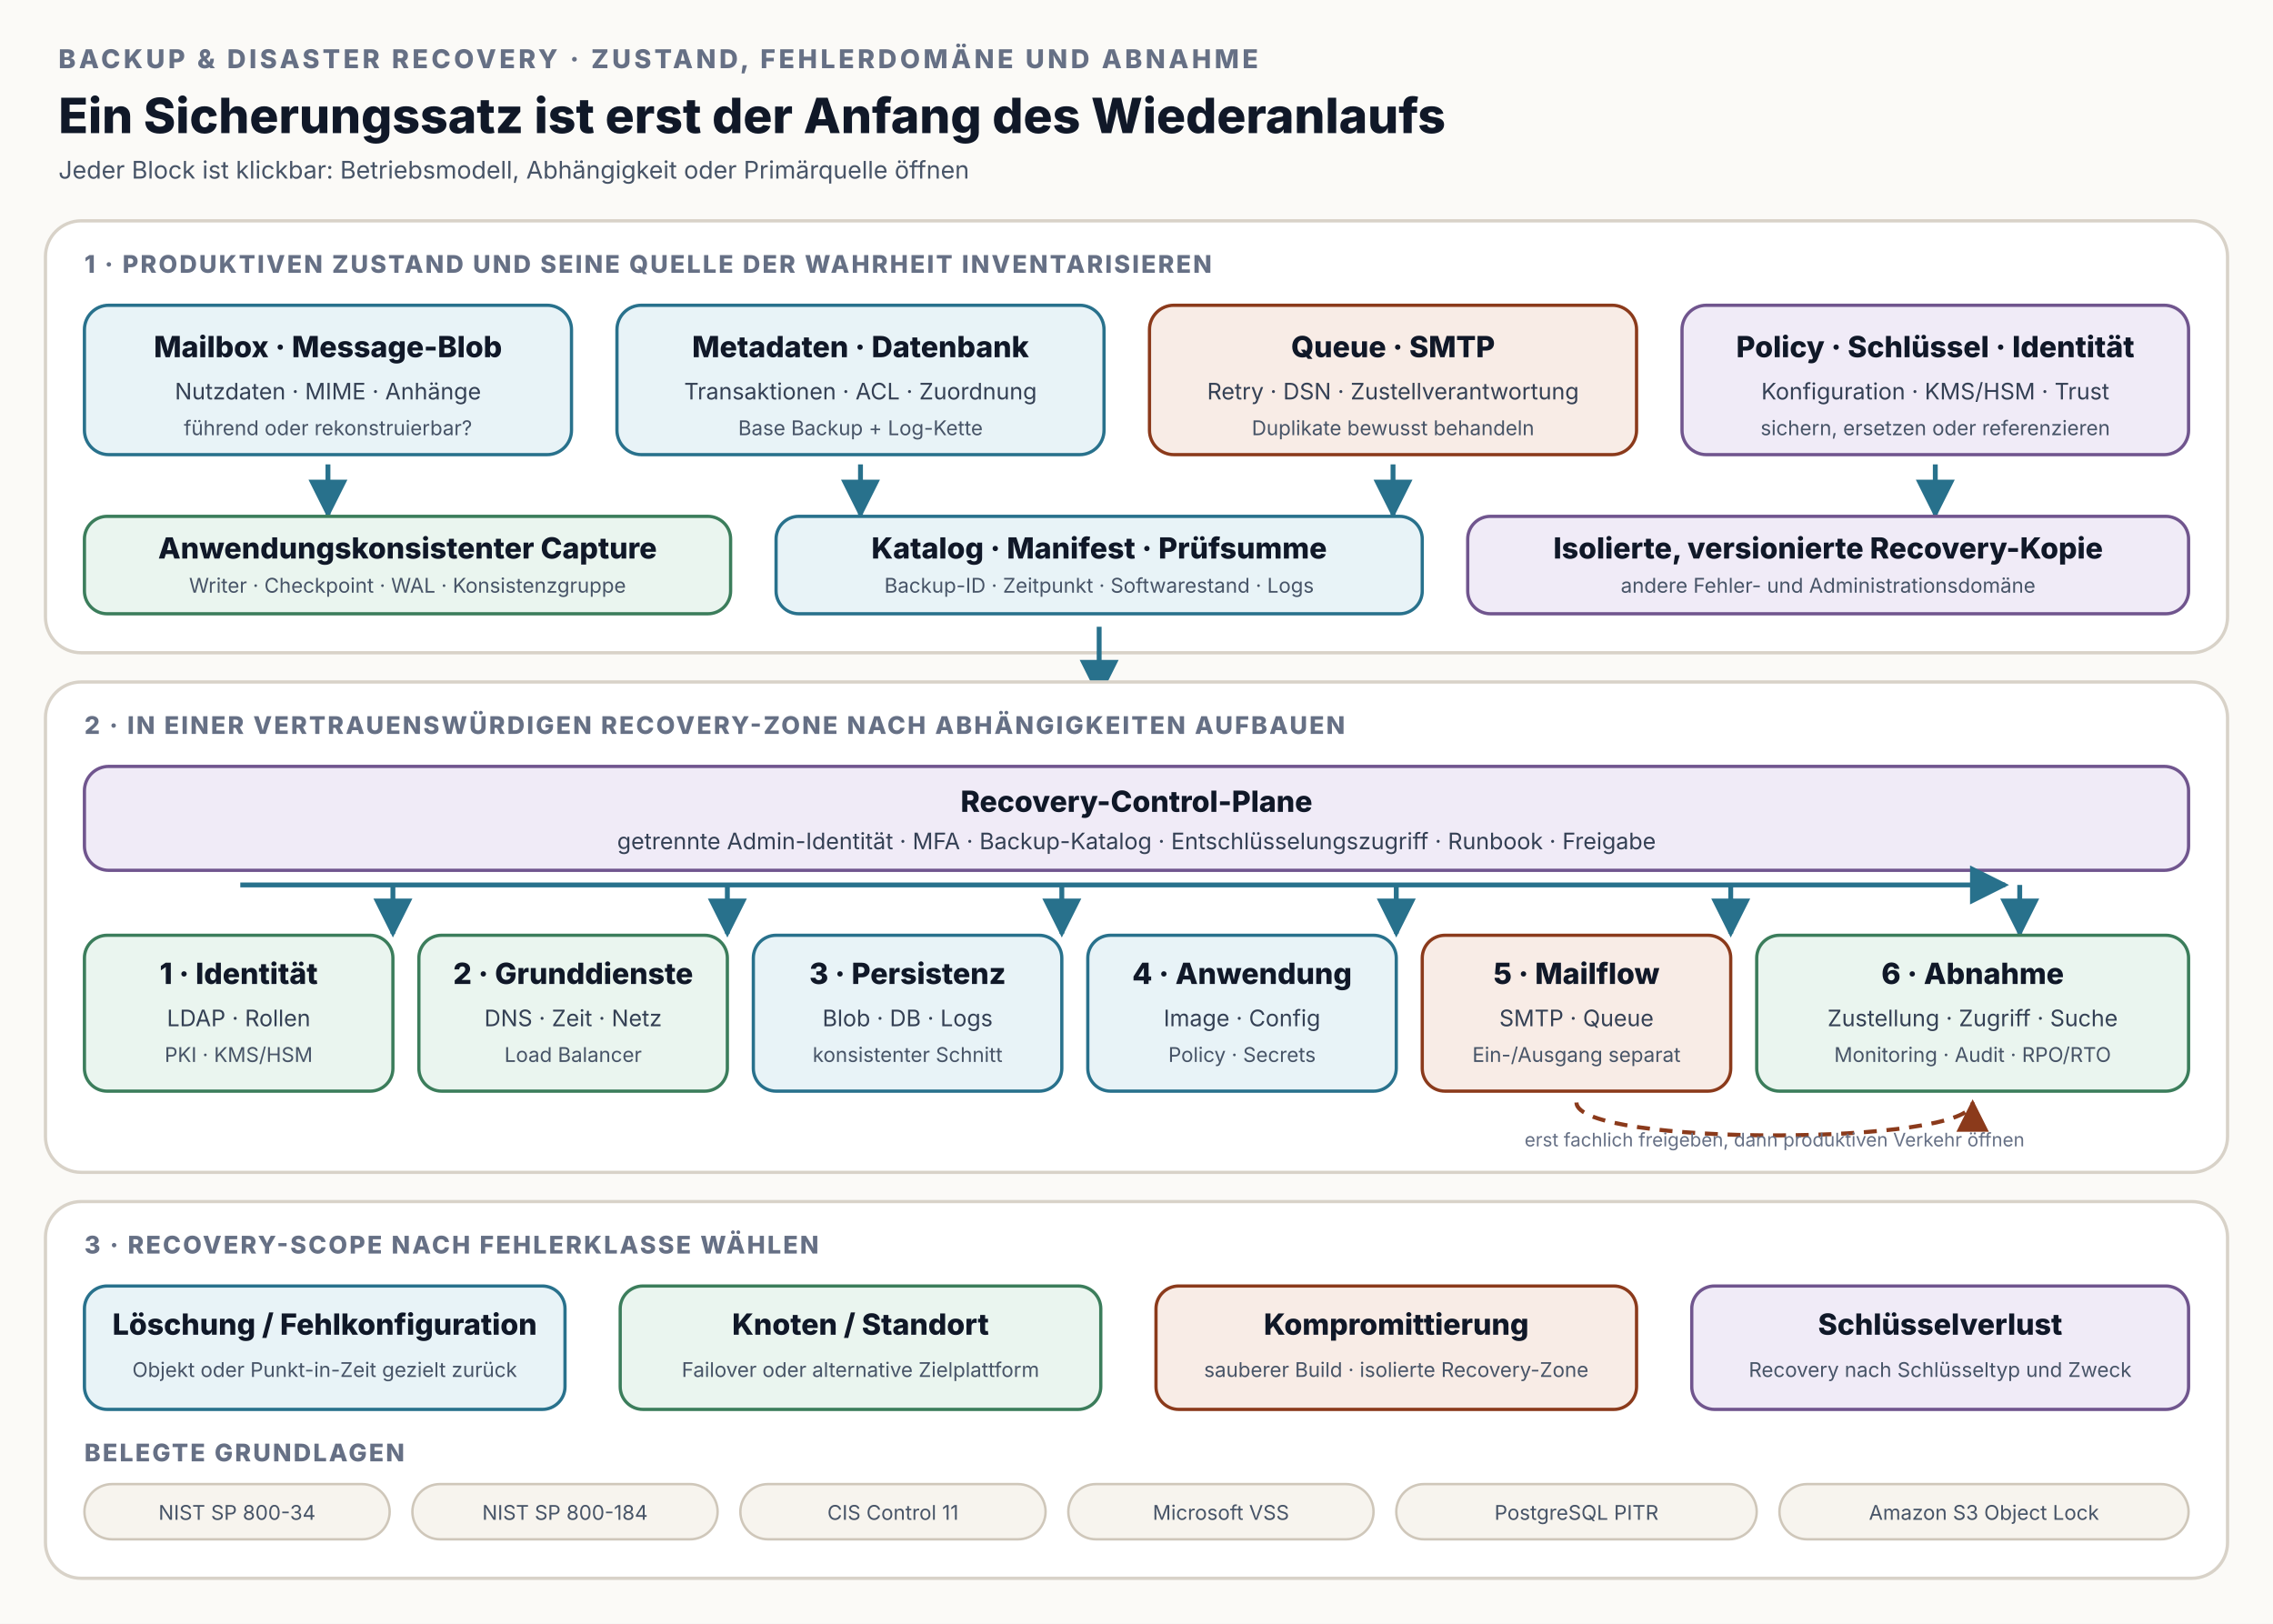
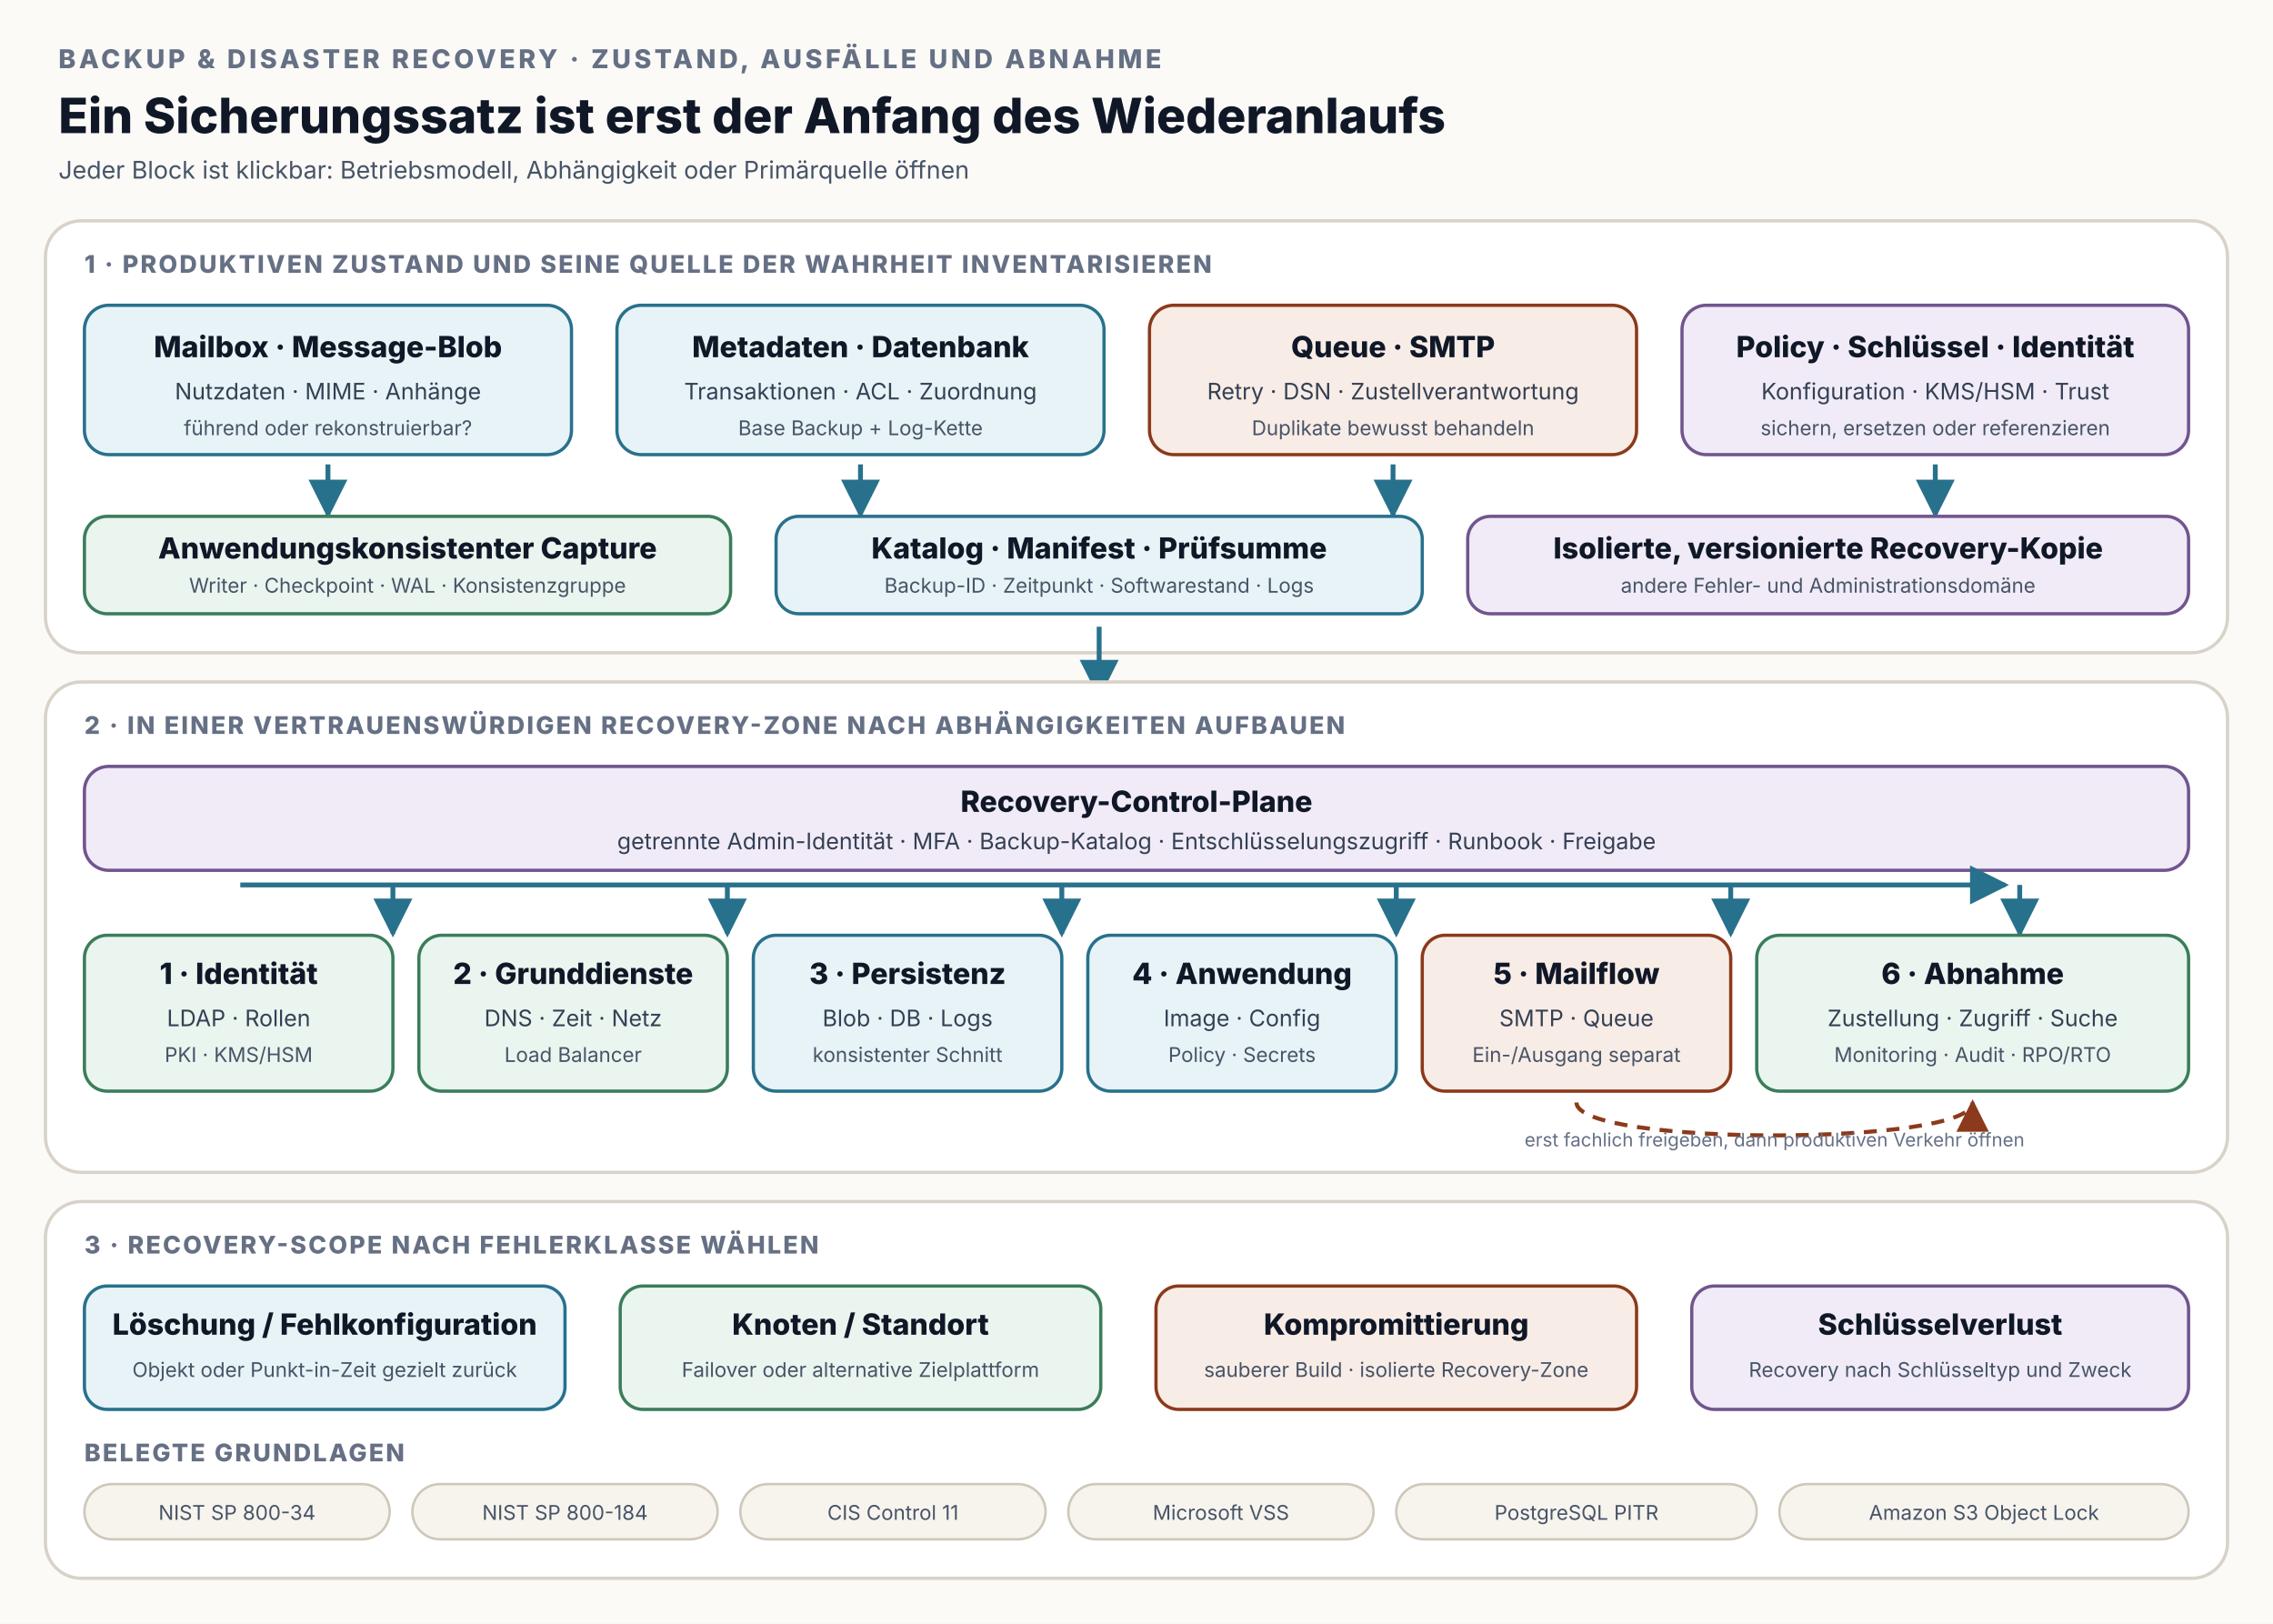
<svg xmlns="http://www.w3.org/2000/svg" width="1400" height="1000" viewBox="0 0 1400 1000" role="img" aria-labelledby="title desc">
  <style>
    :root { color-scheme: light; }
    text { font-family: Inter, ui-sans-serif, system-ui, -apple-system, BlinkMacSystemFont, "Segoe UI", sans-serif; fill: #101828; }
    .eyebrow { font-size: 16px; font-weight: 800; letter-spacing: 2px; fill: #667085; }
    .title { font-size: 30px; font-weight: 800; }
    .subtitle { font-size: 15px; fill: #475467; }
    .section { font-size: 15px; font-weight: 800; letter-spacing: 1.25px; fill: #667085; }
    .label { font-size: 18px; font-weight: 800; }
    .body { font-size: 14px; fill: #344054; }
    .small { font-size: 12.5px; fill: #475467; }
    .tiny { font-size: 11.5px; fill: #667085; }
    .frame { fill: #fff; stroke: #d8d2c8; stroke-width: 2; }
    .hit { fill: #f7f4ee; stroke: #cfc7ba; stroke-width: 2; transition: fill .18s ease, stroke .18s ease, transform .18s ease; transform-box: fill-box; transform-origin: center; }
    .hit-blue { fill: #e8f3f7; stroke: #28718c; }
    .hit-green { fill: #eaf5ef; stroke: #3b7d5b; }
    .hit-red { fill: #f8ece6; stroke: #8b3a1b; }
    .hit-violet { fill: #f0ebf7; stroke: #70558e; }
    .chip { fill: #f7f4ee; stroke: #cfc7ba; stroke-width: 1.5; transition: fill .18s ease, stroke .18s ease; }
    .arrow { stroke: #28718c; stroke-width: 3; fill: none; marker-end: url(#arrow); }
    .arrow-dashed { stroke: #8b3a1b; stroke-width: 2.5; stroke-dasharray: 8 6; fill: none; marker-end: url(#arrowRed); }
    a { cursor: pointer; outline: none; }
    a:hover .hit, a:focus .hit { fill: #d9edf4; stroke: #0d6a8a; transform: translateY(-3px); }
    a:hover .hit-green, a:focus .hit-green { fill: #d5ecdf; stroke: #246844; }
    a:hover .hit-red, a:focus .hit-red { fill: #f3d8cc; stroke: #7a2d12; }
    a:hover .hit-violet, a:focus .hit-violet { fill: #e3d8ef; stroke: #5c3e7e; }
    a:hover .chip, a:focus .chip { fill: #d9edf4; stroke: #0d6a8a; }
    a:hover text, a:focus text { fill: #064c66; }
  </style>
  <defs>
    <marker id="arrow" viewBox="0 0 10 10" refX="9" refY="5" markerWidth="8" markerHeight="8" orient="auto-start-reverse">
      <path d="M0 0 L10 5 L0 10 z" fill="#28718c" />
    </marker>
    <marker id="arrowRed" viewBox="0 0 10 10" refX="9" refY="5" markerWidth="8" markerHeight="8" orient="auto-start-reverse">
      <path d="M0 0 L10 5 L0 10 z" fill="#8b3a1b" />
    </marker>
  </defs>
  <rect width="1400" height="1000" fill="#fbfaf7" />
-   <text class="eyebrow" x="36" y="42">BACKUP &amp; DISASTER RECOVERY · ZUSTAND, FEHLERDOMÄNE UND ABNAHME</text>
+   <text class="eyebrow" x="36" y="42">BACKUP &amp; DISASTER RECOVERY · ZUSTAND, AUSFÄLLE UND ABNAHME</text>
  <text class="title" x="36" y="82">Ein Sicherungssatz ist erst der Anfang des Wiederanlaufs</text>
  <text class="subtitle" x="36" y="110">Jeder Block ist klickbar: Betriebsmodell, Abhängigkeit oder Primärquelle öffnen</text>
  <rect class="frame" x="28" y="136" width="1344" height="266" rx="22" />
  <text class="section" x="52" y="168">1 · PRODUKTIVEN ZUSTAND UND SEINE QUELLE DER WAHRHEIT INVENTARISIEREN</text>
-   <a href="/kb/backup-dr#zustandsinventar-einer-messaging-plattform" target="_top" tabindex="0" aria-label="Mailbox · Message-Blob – Nutzdaten · MIME · Anhänge – führend oder rekonstruierbar?">
+   <a data-link-hint="1" href="/kb/backup-dr#zustandsinventar-einer-messaging-plattform" target="_top" tabindex="0" aria-label="Mailbox · Message-Blob – Nutzdaten · MIME · Anhänge – führend oder rekonstruierbar?">
    <rect class="hit hit-blue" x="52" y="188" width="300" height="92" rx="15" />
    <text class="label" x="202" y="220" text-anchor="middle">Mailbox · Message-Blob</text>
    <text class="body" x="202" y="246" text-anchor="middle">Nutzdaten · MIME · Anhänge</text>
    <text class="small" x="202" y="268" text-anchor="middle">führend oder rekonstruierbar?</text>
  </a>
-   <a href="https://www.postgresql.org/docs/17/continuous-archiving.html" target="_top" tabindex="0" aria-label="Metadaten · Datenbank – Transaktionen · ACL · Zuordnung – Base Backup + Log-Kette">
+   <a data-link-hint="2" href="https://www.postgresql.org/docs/17/continuous-archiving.html" target="_top" tabindex="0" aria-label="Metadaten · Datenbank – Transaktionen · ACL · Zuordnung – Base Backup + Log-Kette">
    <rect class="hit hit-blue" x="380" y="188" width="300" height="92" rx="15" />
    <text class="label" x="530" y="220" text-anchor="middle">Metadaten · Datenbank</text>
    <text class="body" x="530" y="246" text-anchor="middle">Transaktionen · ACL · Zuordnung</text>
    <text class="small" x="530" y="268" text-anchor="middle">Base Backup + Log-Kette</text>
  </a>
-   <a href="/kb/smtp" target="_top" tabindex="0" aria-label="Queue · SMTP – Retry · DSN · Zustellverantwortung – Duplikate bewusst behandeln">
+   <a data-link-hint="3" href="/kb/smtp" target="_top" tabindex="0" aria-label="Queue · SMTP – Retry · DSN · Zustellverantwortung – Duplikate bewusst behandeln">
    <rect class="hit hit-red" x="708" y="188" width="300" height="92" rx="15" />
    <text class="label" x="858" y="220" text-anchor="middle">Queue · SMTP</text>
    <text class="body" x="858" y="246" text-anchor="middle">Retry · DSN · Zustellverantwortung</text>
    <text class="small" x="858" y="268" text-anchor="middle">Duplikate bewusst behandeln</text>
  </a>
-   <a href="/kb/verschluesselung" target="_top" tabindex="0" aria-label="Policy · Schlüssel · Identität – Konfiguration · KMS/HSM · Trust – sichern, ersetzen oder referenzieren">
+   <a data-link-hint="4" href="/kb/verschluesselung" target="_top" tabindex="0" aria-label="Policy · Schlüssel · Identität – Konfiguration · KMS/HSM · Trust – sichern, ersetzen oder referenzieren">
    <rect class="hit hit-violet" x="1036" y="188" width="312" height="92" rx="15" />
    <text class="label" x="1192" y="220" text-anchor="middle">Policy · Schlüssel · Identität</text>
    <text class="body" x="1192" y="246" text-anchor="middle">Konfiguration · KMS/HSM · Trust</text>
    <text class="small" x="1192" y="268" text-anchor="middle">sichern, ersetzen oder referenzieren</text>
  </a>
  <path class="arrow" d="M202 286 V317" />
  <path class="arrow" d="M530 286 V317" />
  <path class="arrow" d="M858 286 V317" />
  <path class="arrow" d="M1192 286 V317" />
-   <a href="https://learn.microsoft.com/en-us/windows-server/storage/file-server/volume-shadow-copy-service" target="_top" tabindex="0" aria-label="Anwendungskonsistenter Capture – Writer · Checkpoint · WAL · Konsistenzgruppe">
+   <a data-link-hint="5" href="https://learn.microsoft.com/en-us/windows-server/storage/file-server/volume-shadow-copy-service" target="_top" tabindex="0" aria-label="Anwendungskonsistenter Capture – Writer · Checkpoint · WAL · Konsistenzgruppe">
    <rect class="hit hit-green" x="52" y="318" width="398" height="60" rx="14" />
    <text class="label" x="251" y="344" text-anchor="middle">Anwendungskonsistenter Capture</text>
    <text class="small" x="251" y="365" text-anchor="middle">Writer · Checkpoint · WAL · Konsistenzgruppe</text>
  </a>
-   <a href="/kb/backup-dr#schutzarchitektur-getrennt-isoliert-und-überprüfbar" target="_top" tabindex="0" aria-label="Katalog · Manifest · Prüfsumme – Backup-ID · Zeitpunkt · Softwarestand · Logs">
+   <a data-link-hint="6" href="/kb/backup-dr#schutzarchitektur-getrennt-isoliert-und-überprüfbar" target="_top" tabindex="0" aria-label="Katalog · Manifest · Prüfsumme – Backup-ID · Zeitpunkt · Softwarestand · Logs">
    <rect class="hit hit-blue" x="478" y="318" width="398" height="60" rx="14" />
    <text class="label" x="677" y="344" text-anchor="middle">Katalog · Manifest · Prüfsumme</text>
    <text class="small" x="677" y="365" text-anchor="middle">Backup-ID · Zeitpunkt · Softwarestand · Logs</text>
  </a>
-   <a href="https://cas8.docs.cisecurity.org/en/latest/source/Controls11/" target="_top" tabindex="0" aria-label="Isolierte, versionierte Recovery-Kopie – andere Fehler- und Administrationsdomäne">
+   <a data-link-hint="7" href="https://cas8.docs.cisecurity.org/en/latest/source/Controls11/" target="_top" tabindex="0" aria-label="Isolierte, versionierte Recovery-Kopie – andere Fehler- und Administrationsdomäne">
    <rect class="hit hit-violet" x="904" y="318" width="444" height="60" rx="14" />
    <text class="label" x="1126" y="344" text-anchor="middle">Isolierte, versionierte Recovery-Kopie</text>
    <text class="small" x="1126" y="365" text-anchor="middle">andere Fehler- und Administrationsdomäne</text>
  </a>
  <path class="arrow" d="M677 386 V428" />
  <rect class="frame" x="28" y="420" width="1344" height="302" rx="22" />
  <text class="section" x="52" y="452">2 · IN EINER VERTRAUENSWÜRDIGEN RECOVERY-ZONE NACH ABHÄNGIGKEITEN AUFBAUEN</text>
-   <a href="/kb/backup-dr#wiederanlauf-folgt-der-abhängigkeitsgrafik" target="_top" tabindex="0" aria-label="Recovery-Control-Plane – getrennte Admin-Identität · MFA · Backup-Katalog · Entschlüsselungszugriff · Runbook · Freigabe">
+   <a data-link-hint="8" href="/kb/backup-dr#wiederanlauf-folgt-der-abhängigkeitsgrafik" target="_top" tabindex="0" aria-label="Recovery-Control-Plane – getrennte Admin-Identität · MFA · Backup-Katalog · Entschlüsselungszugriff · Runbook · Freigabe">
    <rect class="hit hit-violet" x="52" y="472" width="1296" height="64" rx="15" />
    <text class="label" x="700" y="500" text-anchor="middle">Recovery-Control-Plane</text>
    <text class="body" x="700" y="523" text-anchor="middle">getrennte Admin-Identität · MFA · Backup-Katalog · Entschlüsselungszugriff · Runbook · Freigabe</text>
  </a>
  <path class="arrow" d="M148 545 H1235" />
  <path class="arrow" d="M242 545 V575" />
  <path class="arrow" d="M448 545 V575" />
  <path class="arrow" d="M654 545 V575" />
  <path class="arrow" d="M860 545 V575" />
  <path class="arrow" d="M1066 545 V575" />
  <path class="arrow" d="M1244 545 V575" />
-   <a href="/kb/ldap" target="_top" tabindex="0" aria-label="1 · Identität – LDAP · Rollen – PKI · KMS/HSM">
+   <a data-link-hint="9" href="/kb/ldap" target="_top" tabindex="0" aria-label="1 · Identität – LDAP · Rollen – PKI · KMS/HSM">
    <rect class="hit hit-green" x="52" y="576" width="190" height="96" rx="14" />
    <text class="label" x="147" y="606" text-anchor="middle">1 · Identität</text>
    <text class="body" x="147" y="632" text-anchor="middle">LDAP · Rollen</text>
    <text class="small" x="147" y="654" text-anchor="middle">PKI · KMS/HSM</text>
  </a>
-   <a href="/kb/dns" target="_top" tabindex="0" aria-label="2 · Grunddienste – DNS · Zeit · Netz – Load Balancer">
+   <a data-link-hint="10" href="/kb/dns" target="_top" tabindex="0" aria-label="2 · Grunddienste – DNS · Zeit · Netz – Load Balancer">
    <rect class="hit hit-green" x="258" y="576" width="190" height="96" rx="14" />
    <text class="label" x="353" y="606" text-anchor="middle">2 · Grunddienste</text>
    <text class="body" x="353" y="632" text-anchor="middle">DNS · Zeit · Netz</text>
    <text class="small" x="353" y="654" text-anchor="middle">Load Balancer</text>
  </a>
-   <a href="https://www.postgresql.org/docs/17/continuous-archiving.html" target="_top" tabindex="0" aria-label="3 · Persistenz – Blob · DB · Logs – konsistenter Schnitt">
+   <a data-link-hint="11" href="https://www.postgresql.org/docs/17/continuous-archiving.html" target="_top" tabindex="0" aria-label="3 · Persistenz – Blob · DB · Logs – konsistenter Schnitt">
    <rect class="hit hit-blue" x="464" y="576" width="190" height="96" rx="14" />
    <text class="label" x="559" y="606" text-anchor="middle">3 · Persistenz</text>
    <text class="body" x="559" y="632" text-anchor="middle">Blob · DB · Logs</text>
    <text class="small" x="559" y="654" text-anchor="middle">konsistenter Schnitt</text>
  </a>
-   <a href="/kb/backup-dr#wiederanlauf-folgt-der-abhängigkeitsgrafik" target="_top" tabindex="0" aria-label="4 · Anwendung – Image · Config – Policy · Secrets">
+   <a data-link-hint="12" href="/kb/backup-dr#wiederanlauf-folgt-der-abhängigkeitsgrafik" target="_top" tabindex="0" aria-label="4 · Anwendung – Image · Config – Policy · Secrets">
    <rect class="hit hit-blue" x="670" y="576" width="190" height="96" rx="14" />
    <text class="label" x="765" y="606" text-anchor="middle">4 · Anwendung</text>
    <text class="body" x="765" y="632" text-anchor="middle">Image · Config</text>
    <text class="small" x="765" y="654" text-anchor="middle">Policy · Secrets</text>
  </a>
-   <a href="/kb/smtp" target="_top" tabindex="0" aria-label="5 · Mailflow – SMTP · Queue – Ein-/Ausgang separat">
+   <a data-link-hint="13" href="/kb/smtp" target="_top" tabindex="0" aria-label="5 · Mailflow – SMTP · Queue – Ein-/Ausgang separat">
    <rect class="hit hit-red" x="876" y="576" width="190" height="96" rx="14" />
    <text class="label" x="971" y="606" text-anchor="middle">5 · Mailflow</text>
    <text class="body" x="971" y="632" text-anchor="middle">SMTP · Queue</text>
    <text class="small" x="971" y="654" text-anchor="middle">Ein-/Ausgang separat</text>
  </a>
-   <a href="/kb/backup-dr#restore-tests-messen-den-dienst-nicht-das-medium" target="_top" tabindex="0" aria-label="6 · Abnahme – Zustellung · Zugriff · Suche – Monitoring · Audit · RPO/RTO">
+   <a data-link-hint="14" href="/kb/backup-dr#restore-tests-messen-den-dienst-nicht-das-medium" target="_top" tabindex="0" aria-label="6 · Abnahme – Zustellung · Zugriff · Suche – Monitoring · Audit · RPO/RTO">
    <rect class="hit hit-green" x="1082" y="576" width="266" height="96" rx="14" />
    <text class="label" x="1215" y="606" text-anchor="middle">6 · Abnahme</text>
    <text class="body" x="1215" y="632" text-anchor="middle">Zustellung · Zugriff · Suche</text>
    <text class="small" x="1215" y="654" text-anchor="middle">Monitoring · Audit · RPO/RTO</text>
  </a>
  <path class="arrow-dashed" d="M971 679 C971 706 1215 706 1215 679" />
  <text class="tiny" x="1093" y="706" text-anchor="middle">erst fachlich freigeben, dann produktiven Verkehr öffnen</text>
  <rect class="frame" x="28" y="740" width="1344" height="232" rx="22" />
  <text class="section" x="52" y="772">3 · RECOVERY-SCOPE NACH FEHLERKLASSE WÄHLEN</text>
-   <a href="/kb/backup-dr#fehlerbilder-und-passende-recovery-scope" target="_top" tabindex="0" aria-label="Löschung / Fehlkonfiguration – Objekt oder Punkt-in-Zeit gezielt zurück">
+   <a data-link-hint="15" href="/kb/backup-dr#fehlerbilder-und-passende-recovery-scope" target="_top" tabindex="0" aria-label="Löschung / Fehlkonfiguration – Objekt oder Punkt-in-Zeit gezielt zurück">
    <rect class="hit hit-blue" x="52" y="792" width="296" height="76" rx="14" />
    <text class="label" x="200" y="822" text-anchor="middle">Löschung / Fehlkonfiguration</text>
    <text class="small" x="200" y="848" text-anchor="middle">Objekt oder Punkt-in-Zeit gezielt zurück</text>
  </a>
-   <a href="/kb/backup-dr#fehlerbilder-und-passende-recovery-scope" target="_top" tabindex="0" aria-label="Knoten / Standort – Failover oder alternative Zielplattform">
+   <a data-link-hint="16" href="/kb/backup-dr#fehlerbilder-und-passende-recovery-scope" target="_top" tabindex="0" aria-label="Knoten / Standort – Failover oder alternative Zielplattform">
    <rect class="hit hit-green" x="382" y="792" width="296" height="76" rx="14" />
    <text class="label" x="530" y="822" text-anchor="middle">Knoten / Standort</text>
    <text class="small" x="530" y="848" text-anchor="middle">Failover oder alternative Zielplattform</text>
  </a>
-   <a href="https://www.cisa.gov/stopransomware/ransomware-guide" target="_top" tabindex="0" aria-label="Kompromittierung – sauberer Build · isolierte Recovery-Zone">
+   <a data-link-hint="17" href="https://www.cisa.gov/stopransomware/ransomware-guide" target="_top" tabindex="0" aria-label="Kompromittierung – sauberer Build · isolierte Recovery-Zone">
    <rect class="hit hit-red" x="712" y="792" width="296" height="76" rx="14" />
    <text class="label" x="860" y="822" text-anchor="middle">Kompromittierung</text>
    <text class="small" x="860" y="848" text-anchor="middle">sauberer Build · isolierte Recovery-Zone</text>
  </a>
-   <a href="https://nvlpubs.nist.gov/nistpubs/SpecialPublications/NIST.SP.800-57pt1r5.pdf" target="_top" tabindex="0" aria-label="Schlüsselverlust – Recovery nach Schlüsseltyp und Zweck">
+   <a data-link-hint="18" href="https://nvlpubs.nist.gov/nistpubs/SpecialPublications/NIST.SP.800-57pt1r5.pdf" target="_top" tabindex="0" aria-label="Schlüsselverlust – Recovery nach Schlüsseltyp und Zweck">
    <rect class="hit hit-violet" x="1042" y="792" width="306" height="76" rx="14" />
    <text class="label" x="1195" y="822" text-anchor="middle">Schlüsselverlust</text>
    <text class="small" x="1195" y="848" text-anchor="middle">Recovery nach Schlüsseltyp und Zweck</text>
  </a>
  <text class="section" x="52" y="900">BELEGTE GRUNDLAGEN</text>
-   <a href="https://csrc.nist.gov/pubs/sp/800/34/r1/upd1/final" target="_top" tabindex="0" aria-label="NIST SP 800-34">
+   <a data-link-hint="19" href="https://csrc.nist.gov/pubs/sp/800/34/r1/upd1/final" target="_top" tabindex="0" aria-label="NIST SP 800-34">
    <rect class="chip" x="52" y="914" width="188" height="34" rx="17" />
    <text class="small" x="146" y="936" text-anchor="middle">NIST SP 800-34</text>
  </a>
-   <a href="https://www.nist.gov/publications/guide-cybersecurity-event-recovery" target="_top" tabindex="0" aria-label="NIST SP 800-184">
+   <a data-link-hint="20" href="https://www.nist.gov/publications/guide-cybersecurity-event-recovery" target="_top" tabindex="0" aria-label="NIST SP 800-184">
    <rect class="chip" x="254" y="914" width="188" height="34" rx="17" />
    <text class="small" x="348" y="936" text-anchor="middle">NIST SP 800-184</text>
  </a>
-   <a href="https://cas8.docs.cisecurity.org/en/latest/source/Controls11/" target="_top" tabindex="0" aria-label="CIS Control 11">
+   <a data-link-hint="21" href="https://cas8.docs.cisecurity.org/en/latest/source/Controls11/" target="_top" tabindex="0" aria-label="CIS Control 11">
    <rect class="chip" x="456" y="914" width="188" height="34" rx="17" />
    <text class="small" x="550" y="936" text-anchor="middle">CIS Control 11</text>
  </a>
-   <a href="https://learn.microsoft.com/en-us/windows-server/storage/file-server/volume-shadow-copy-service" target="_top" tabindex="0" aria-label="Microsoft VSS">
+   <a data-link-hint="22" href="https://learn.microsoft.com/en-us/windows-server/storage/file-server/volume-shadow-copy-service" target="_top" tabindex="0" aria-label="Microsoft VSS">
    <rect class="chip" x="658" y="914" width="188" height="34" rx="17" />
    <text class="small" x="752" y="936" text-anchor="middle">Microsoft VSS</text>
  </a>
-   <a href="https://www.postgresql.org/docs/17/continuous-archiving.html" target="_top" tabindex="0" aria-label="PostgreSQL PITR">
+   <a data-link-hint="23" href="https://www.postgresql.org/docs/17/continuous-archiving.html" target="_top" tabindex="0" aria-label="PostgreSQL PITR">
    <rect class="chip" x="860" y="914" width="222" height="34" rx="17" />
    <text class="small" x="971" y="936" text-anchor="middle">PostgreSQL PITR</text>
  </a>
-   <a href="https://docs.aws.amazon.com/AmazonS3/latest/userguide/object-lock.html" target="_top" tabindex="0" aria-label="Amazon S3 Object Lock">
+   <a data-link-hint="24" href="https://docs.aws.amazon.com/AmazonS3/latest/userguide/object-lock.html" target="_top" tabindex="0" aria-label="Amazon S3 Object Lock">
    <rect class="chip" x="1096" y="914" width="252" height="34" rx="17" />
    <text class="small" x="1222" y="936" text-anchor="middle">Amazon S3 Object Lock</text>
  </a>
+   <style>
+     .link-target-ui{opacity:0;transition:opacity .12s ease;pointer-events:none}
+     svg:has(a[href]:hover) .link-target-ui,svg:has(a[href]:focus) .link-target-ui{opacity:1}
+     .link-target-backdrop{fill:#13263a;stroke:#ffffff;stroke-width:2}
+     .link-target-copy{opacity:0}
+     .link-target-label{font:700 16px system-ui,-apple-system,"Segoe UI",sans-serif;fill:#ffffff}
+     .link-target-address{font:500 12px ui-monospace,"SFMono-Regular",Consolas,monospace;fill:#bfe7ff}
+ svg:has(a[data-link-hint="1"]:hover) .link-target-copy-1,svg:has(a[data-link-hint="1"]:focus) .link-target-copy-1{opacity:1}
+ svg:has(a[data-link-hint="2"]:hover) .link-target-copy-2,svg:has(a[data-link-hint="2"]:focus) .link-target-copy-2{opacity:1}
+ svg:has(a[data-link-hint="3"]:hover) .link-target-copy-3,svg:has(a[data-link-hint="3"]:focus) .link-target-copy-3{opacity:1}
+ svg:has(a[data-link-hint="4"]:hover) .link-target-copy-4,svg:has(a[data-link-hint="4"]:focus) .link-target-copy-4{opacity:1}
+ svg:has(a[data-link-hint="5"]:hover) .link-target-copy-5,svg:has(a[data-link-hint="5"]:focus) .link-target-copy-5{opacity:1}
+ svg:has(a[data-link-hint="6"]:hover) .link-target-copy-6,svg:has(a[data-link-hint="6"]:focus) .link-target-copy-6{opacity:1}
+ svg:has(a[data-link-hint="7"]:hover) .link-target-copy-7,svg:has(a[data-link-hint="7"]:focus) .link-target-copy-7{opacity:1}
+ svg:has(a[data-link-hint="8"]:hover) .link-target-copy-8,svg:has(a[data-link-hint="8"]:focus) .link-target-copy-8{opacity:1}
+ svg:has(a[data-link-hint="9"]:hover) .link-target-copy-9,svg:has(a[data-link-hint="9"]:focus) .link-target-copy-9{opacity:1}
+ svg:has(a[data-link-hint="10"]:hover) .link-target-copy-10,svg:has(a[data-link-hint="10"]:focus) .link-target-copy-10{opacity:1}
+ svg:has(a[data-link-hint="11"]:hover) .link-target-copy-11,svg:has(a[data-link-hint="11"]:focus) .link-target-copy-11{opacity:1}
+ svg:has(a[data-link-hint="12"]:hover) .link-target-copy-12,svg:has(a[data-link-hint="12"]:focus) .link-target-copy-12{opacity:1}
+ svg:has(a[data-link-hint="13"]:hover) .link-target-copy-13,svg:has(a[data-link-hint="13"]:focus) .link-target-copy-13{opacity:1}
+ svg:has(a[data-link-hint="14"]:hover) .link-target-copy-14,svg:has(a[data-link-hint="14"]:focus) .link-target-copy-14{opacity:1}
+ svg:has(a[data-link-hint="15"]:hover) .link-target-copy-15,svg:has(a[data-link-hint="15"]:focus) .link-target-copy-15{opacity:1}
+ svg:has(a[data-link-hint="16"]:hover) .link-target-copy-16,svg:has(a[data-link-hint="16"]:focus) .link-target-copy-16{opacity:1}
+ svg:has(a[data-link-hint="17"]:hover) .link-target-copy-17,svg:has(a[data-link-hint="17"]:focus) .link-target-copy-17{opacity:1}
+ svg:has(a[data-link-hint="18"]:hover) .link-target-copy-18,svg:has(a[data-link-hint="18"]:focus) .link-target-copy-18{opacity:1}
+ svg:has(a[data-link-hint="19"]:hover) .link-target-copy-19,svg:has(a[data-link-hint="19"]:focus) .link-target-copy-19{opacity:1}
+ svg:has(a[data-link-hint="20"]:hover) .link-target-copy-20,svg:has(a[data-link-hint="20"]:focus) .link-target-copy-20{opacity:1}
+ svg:has(a[data-link-hint="21"]:hover) .link-target-copy-21,svg:has(a[data-link-hint="21"]:focus) .link-target-copy-21{opacity:1}
+ svg:has(a[data-link-hint="22"]:hover) .link-target-copy-22,svg:has(a[data-link-hint="22"]:focus) .link-target-copy-22{opacity:1}
+ svg:has(a[data-link-hint="23"]:hover) .link-target-copy-23,svg:has(a[data-link-hint="23"]:focus) .link-target-copy-23{opacity:1}
+ svg:has(a[data-link-hint="24"]:hover) .link-target-copy-24,svg:has(a[data-link-hint="24"]:focus) .link-target-copy-24{opacity:1}
+   </style>
+   <g class="link-target-ui" aria-hidden="true" pointer-events="none">
+     <rect class="link-target-backdrop" x="12" y="10" width="1376" height="62" rx="12" />
+     <g class="link-target-copy link-target-copy-1">
+       <text class="link-target-label" x="26" y="38">Öffnet: Mailbox · Message-Blob – Nutzdaten · MIME · Anhänge – führend oder rekonstruierbar?</text>
+       <text class="link-target-address" x="26" y="60">Ziel: /kb/backup-dr#zustandsinventar-einer-messaging-plattform</text>
+     </g>
+     <g class="link-target-copy link-target-copy-2">
+       <text class="link-target-label" x="26" y="38">Öffnet: Metadaten · Datenbank – Transaktionen · ACL · Zuordnung – Base Backup + Log-Kette</text>
+       <text class="link-target-address" x="26" y="60">Ziel: https://www.postgresql.org/docs/17/continuous-archiving.html</text>
+     </g>
+     <g class="link-target-copy link-target-copy-3">
+       <text class="link-target-label" x="26" y="38">Öffnet: Queue · SMTP – Retry · DSN · Zustellverantwortung – Duplikate bewusst behandeln</text>
+       <text class="link-target-address" x="26" y="60">Ziel: /kb/smtp</text>
+     </g>
+     <g class="link-target-copy link-target-copy-4">
+       <text class="link-target-label" x="26" y="38">Öffnet: Policy · Schlüssel · Identität – Konfiguration · KMS/HSM · Trust – sichern, ersetzen oder referenzieren</text>
+       <text class="link-target-address" x="26" y="60">Ziel: /kb/verschluesselung</text>
+     </g>
+     <g class="link-target-copy link-target-copy-5">
+       <text class="link-target-label" x="26" y="38">Öffnet: Anwendungskonsistenter Capture – Writer · Checkpoint · WAL · Konsistenzgruppe</text>
+       <text class="link-target-address" x="26" y="60">Ziel: https://learn.microsoft.com/en-us/windows-server/storage/file-server/volume-shadow-copy-service</text>
+     </g>
+     <g class="link-target-copy link-target-copy-6">
+       <text class="link-target-label" x="26" y="38">Öffnet: Katalog · Manifest · Prüfsumme – Backup-ID · Zeitpunkt · Softwarestand · Logs</text>
+       <text class="link-target-address" x="26" y="60">Ziel: /kb/backup-dr#schutzarchitektur-getrennt-isoliert-und-überprüfbar</text>
+     </g>
+     <g class="link-target-copy link-target-copy-7">
+       <text class="link-target-label" x="26" y="38">Öffnet: Isolierte, versionierte Recovery-Kopie – andere Fehler- und Administrationsdomäne</text>
+       <text class="link-target-address" x="26" y="60">Ziel: https://cas8.docs.cisecurity.org/en/latest/source/Controls11/</text>
+     </g>
+     <g class="link-target-copy link-target-copy-8">
+       <text class="link-target-label" x="26" y="38">Öffnet: Recovery-Control-Plane – getrennte Admin-Identität · MFA · Backup-Katalog · Entschlüsselungszugriff · Runbook · Freigabe</text>
+       <text class="link-target-address" x="26" y="60">Ziel: /kb/backup-dr#wiederanlauf-folgt-der-abhängigkeitsgrafik</text>
+     </g>
+     <g class="link-target-copy link-target-copy-9">
+       <text class="link-target-label" x="26" y="38">Öffnet: 1 · Identität – LDAP · Rollen – PKI · KMS/HSM</text>
+       <text class="link-target-address" x="26" y="60">Ziel: /kb/ldap</text>
+     </g>
+     <g class="link-target-copy link-target-copy-10">
+       <text class="link-target-label" x="26" y="38">Öffnet: 2 · Grunddienste – DNS · Zeit · Netz – Load Balancer</text>
+       <text class="link-target-address" x="26" y="60">Ziel: /kb/dns</text>
+     </g>
+     <g class="link-target-copy link-target-copy-11">
+       <text class="link-target-label" x="26" y="38">Öffnet: 3 · Persistenz – Blob · DB · Logs – konsistenter Schnitt</text>
+       <text class="link-target-address" x="26" y="60">Ziel: https://www.postgresql.org/docs/17/continuous-archiving.html</text>
+     </g>
+     <g class="link-target-copy link-target-copy-12">
+       <text class="link-target-label" x="26" y="38">Öffnet: 4 · Anwendung – Image · Config – Policy · Secrets</text>
+       <text class="link-target-address" x="26" y="60">Ziel: /kb/backup-dr#wiederanlauf-folgt-der-abhängigkeitsgrafik</text>
+     </g>
+     <g class="link-target-copy link-target-copy-13">
+       <text class="link-target-label" x="26" y="38">Öffnet: 5 · Mailflow – SMTP · Queue – Ein-/Ausgang separat</text>
+       <text class="link-target-address" x="26" y="60">Ziel: /kb/smtp</text>
+     </g>
+     <g class="link-target-copy link-target-copy-14">
+       <text class="link-target-label" x="26" y="38">Öffnet: 6 · Abnahme – Zustellung · Zugriff · Suche – Monitoring · Audit · RPO/RTO</text>
+       <text class="link-target-address" x="26" y="60">Ziel: /kb/backup-dr#restore-tests-messen-den-dienst-nicht-das-medium</text>
+     </g>
+     <g class="link-target-copy link-target-copy-15">
+       <text class="link-target-label" x="26" y="38">Öffnet: Löschung / Fehlkonfiguration – Objekt oder Punkt-in-Zeit gezielt zurück</text>
+       <text class="link-target-address" x="26" y="60">Ziel: /kb/backup-dr#fehlerbilder-und-passende-recovery-scope</text>
+     </g>
+     <g class="link-target-copy link-target-copy-16">
+       <text class="link-target-label" x="26" y="38">Öffnet: Knoten / Standort – Failover oder alternative Zielplattform</text>
+       <text class="link-target-address" x="26" y="60">Ziel: /kb/backup-dr#fehlerbilder-und-passende-recovery-scope</text>
+     </g>
+     <g class="link-target-copy link-target-copy-17">
+       <text class="link-target-label" x="26" y="38">Öffnet: Kompromittierung – sauberer Build · isolierte Recovery-Zone</text>
+       <text class="link-target-address" x="26" y="60">Ziel: https://www.cisa.gov/stopransomware/ransomware-guide</text>
+     </g>
+     <g class="link-target-copy link-target-copy-18">
+       <text class="link-target-label" x="26" y="38">Öffnet: Schlüsselverlust – Recovery nach Schlüsseltyp und Zweck</text>
+       <text class="link-target-address" x="26" y="60">Ziel: https://nvlpubs.nist.gov/nistpubs/SpecialPublications/NIST.SP.800-57pt1r5.pdf</text>
+     </g>
+     <g class="link-target-copy link-target-copy-19">
+       <text class="link-target-label" x="26" y="38">Öffnet: NIST SP 800-34</text>
+       <text class="link-target-address" x="26" y="60">Ziel: https://csrc.nist.gov/pubs/sp/800/34/r1/upd1/final</text>
+     </g>
+     <g class="link-target-copy link-target-copy-20">
+       <text class="link-target-label" x="26" y="38">Öffnet: NIST SP 800-184</text>
+       <text class="link-target-address" x="26" y="60">Ziel: https://www.nist.gov/publications/guide-cybersecurity-event-recovery</text>
+     </g>
+     <g class="link-target-copy link-target-copy-21">
+       <text class="link-target-label" x="26" y="38">Öffnet: CIS Control 11</text>
+       <text class="link-target-address" x="26" y="60">Ziel: https://cas8.docs.cisecurity.org/en/latest/source/Controls11/</text>
+     </g>
+     <g class="link-target-copy link-target-copy-22">
+       <text class="link-target-label" x="26" y="38">Öffnet: Microsoft VSS</text>
+       <text class="link-target-address" x="26" y="60">Ziel: https://learn.microsoft.com/en-us/windows-server/storage/file-server/volume-shadow-copy-service</text>
+     </g>
+     <g class="link-target-copy link-target-copy-23">
+       <text class="link-target-label" x="26" y="38">Öffnet: PostgreSQL PITR</text>
+       <text class="link-target-address" x="26" y="60">Ziel: https://www.postgresql.org/docs/17/continuous-archiving.html</text>
+     </g>
+     <g class="link-target-copy link-target-copy-24">
+       <text class="link-target-label" x="26" y="38">Öffnet: Amazon S3 Object Lock</text>
+       <text class="link-target-address" x="26" y="60">Ziel: https://docs.aws.amazon.com/AmazonS3/latest/userguide/object-lock.html</text>
+     </g>
+   </g>
</svg>
